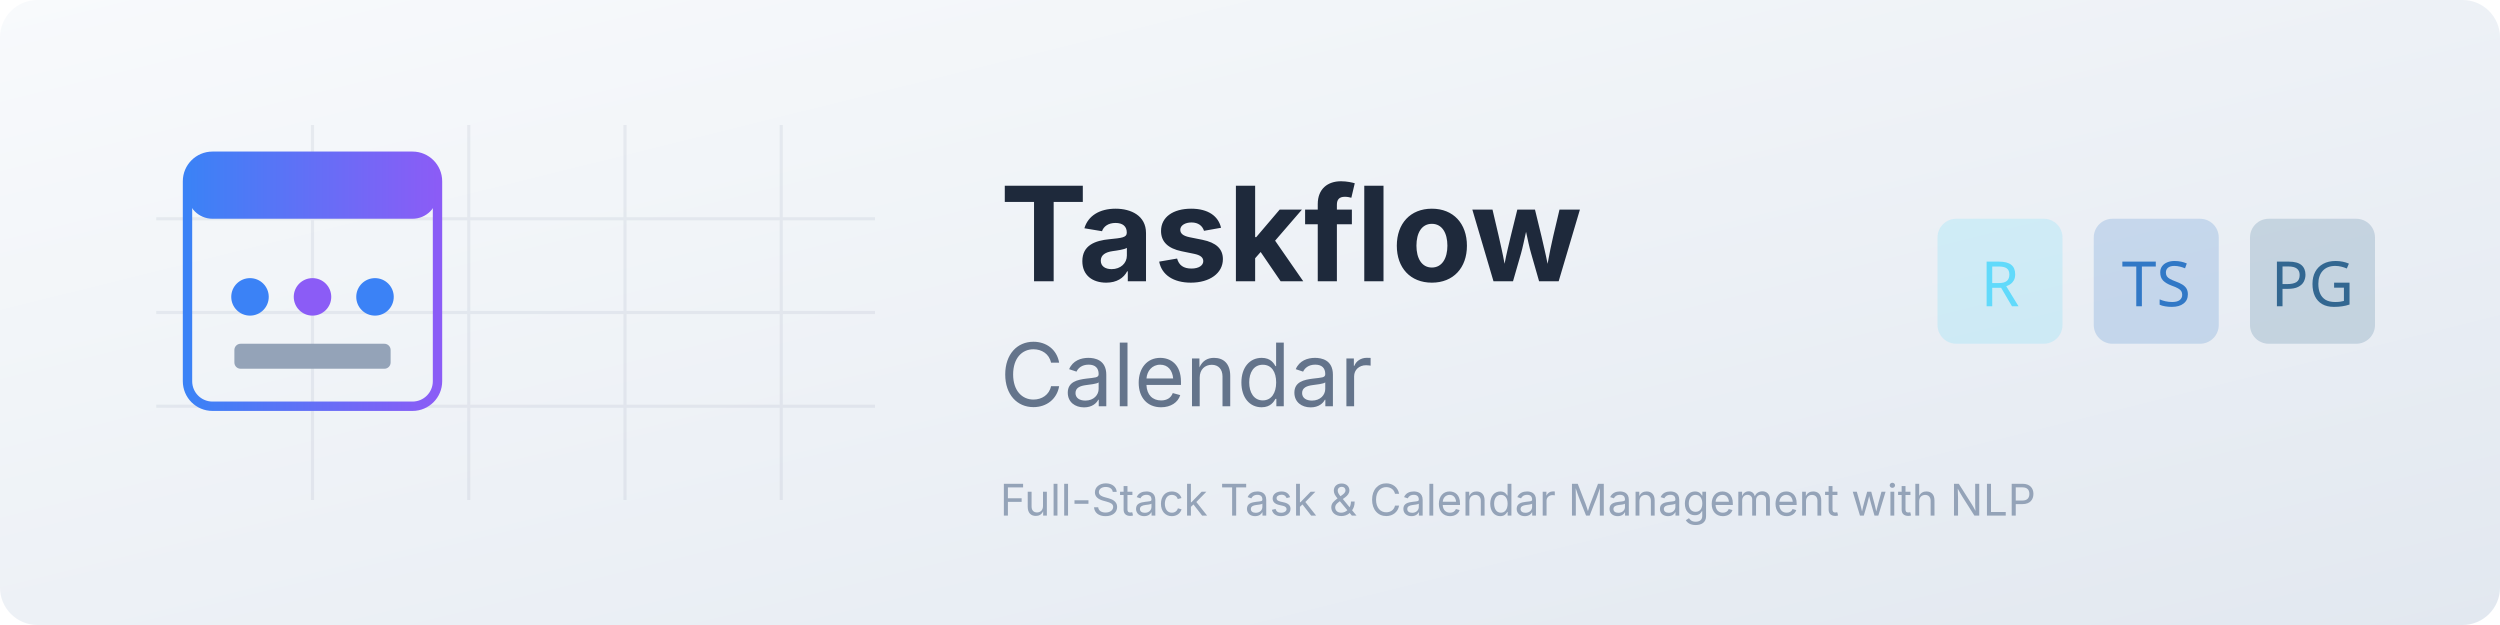
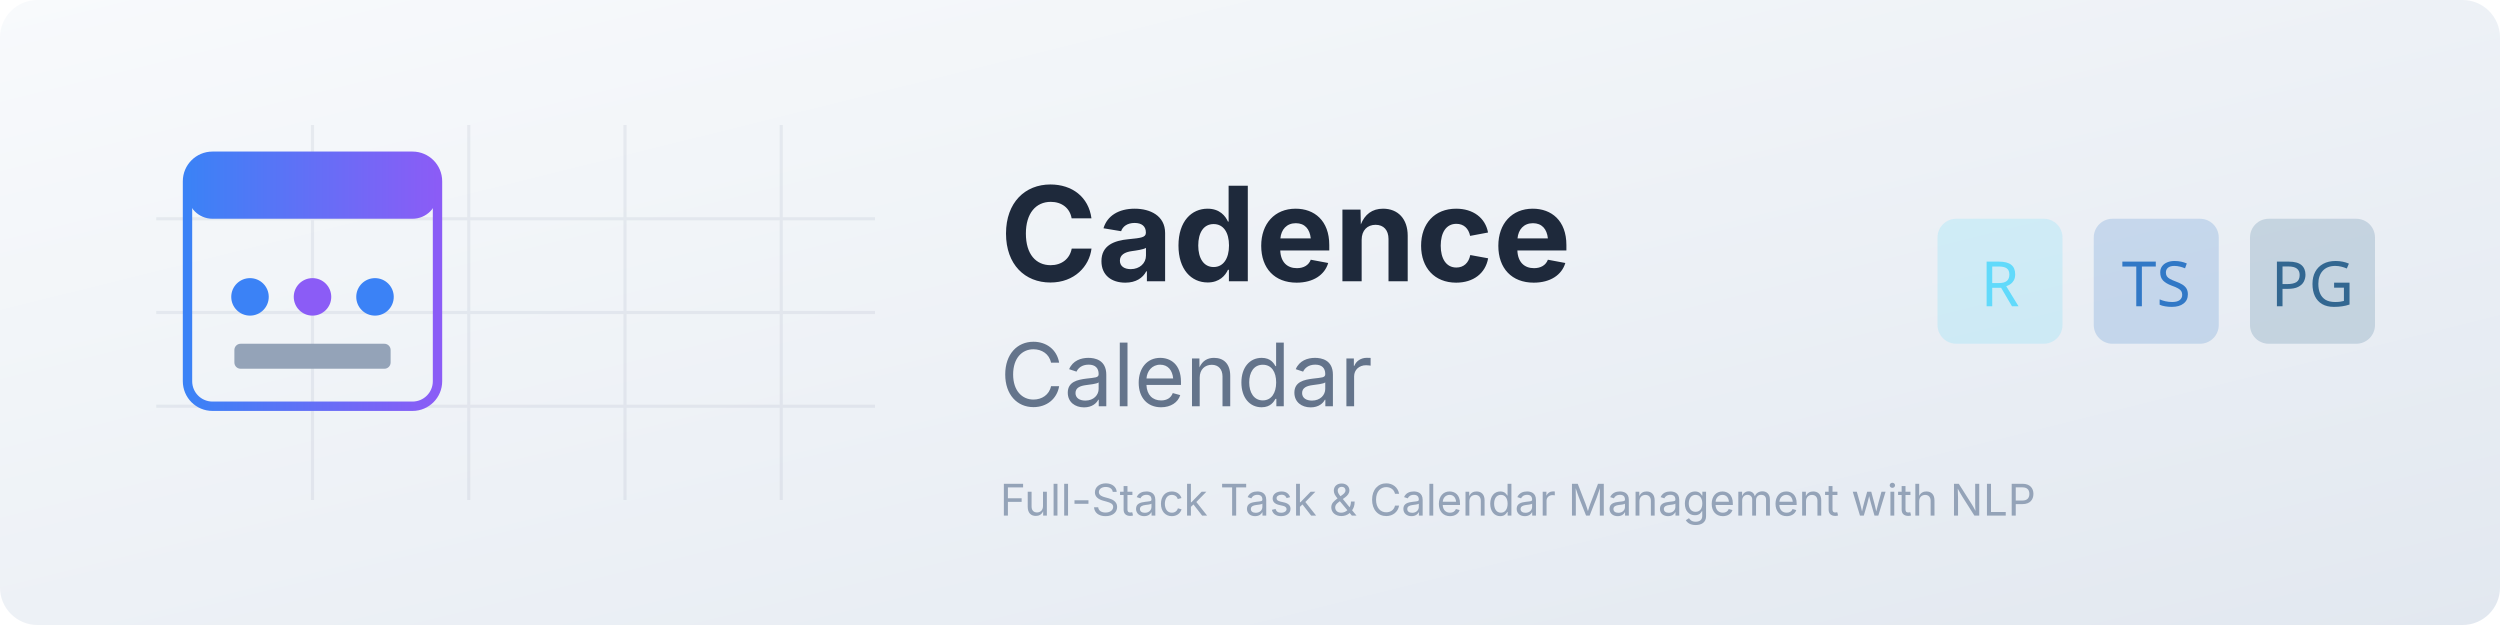
<svg xmlns="http://www.w3.org/2000/svg" width="800" height="200" viewBox="0 0 800 200">
  <defs>
    <linearGradient id="bgGradient" x1="0%" y1="0%" x2="100%" y2="100%">
      <stop offset="0%" style="stop-color:#f8fafc;stop-opacity:1" />
      <stop offset="100%" style="stop-color:#e2e8f0;stop-opacity:1" />
    </linearGradient>
    <linearGradient id="accentGradient" x1="0%" y1="0%" x2="100%" y2="0%">
      <stop offset="0%" style="stop-color:#3b82f6;stop-opacity:1" />
      <stop offset="100%" style="stop-color:#8b5cf6;stop-opacity:1" />
    </linearGradient>
  </defs>
  <rect width="800" height="200" fill="url(#bgGradient)" rx="12" />
  <g opacity="0.1" stroke="#64748b" stroke-width="1">
    <line x1="100" y1="40" x2="100" y2="160" />
    <line x1="150" y1="40" x2="150" y2="160" />
    <line x1="200" y1="40" x2="200" y2="160" />
    <line x1="250" y1="40" x2="250" y2="160" />
    <line x1="50" y1="70" x2="280" y2="70" />
    <line x1="50" y1="100" x2="280" y2="100" />
    <line x1="50" y1="130" x2="280" y2="130" />
  </g>
  <g transform="translate(60, 50)">
    <rect width="80" height="80" rx="8" fill="none" stroke="url(#accentGradient)" stroke-width="3" />
    <rect y="0" width="80" height="20" rx="8" fill="url(#accentGradient)" />
    <circle cx="20" cy="45" r="6" fill="#3b82f6" />
    <circle cx="40" cy="45" r="6" fill="#8b5cf6" />
    <circle cx="60" cy="45" r="6" fill="#3b82f6" />
    <rect x="15" y="60" width="50" height="8" rx="2" fill="#94a3b8" />
  </g>
  <text x="320" y="90" font-family="system-ui, -apple-system, sans-serif" font-size="42" font-weight="700" fill="#1e293b">
-     Taskflow
+     Cadence
  </text>
  <text x="320" y="130" font-family="system-ui, -apple-system, sans-serif" font-size="28" font-weight="400" fill="#64748b">
    Calendar
  </text>
  <text x="320" y="165" font-family="system-ui, -apple-system, sans-serif" font-size="14" fill="#94a3b8">
    Full-Stack Task &amp; Calendar Management with NLP
  </text>
  <g transform="translate(620, 70)">
    <rect x="0" y="0" width="40" height="40" rx="6" fill="#61dafb" opacity="0.2" />
    <text x="20" y="28" font-family="system-ui" font-size="20" text-anchor="middle" fill="#61dafb">R</text>
    <rect x="50" y="0" width="40" height="40" rx="6" fill="#3178c6" opacity="0.2" />
    <text x="70" y="28" font-family="system-ui" font-size="20" text-anchor="middle" fill="#3178c6">TS</text>
    <rect x="100" y="0" width="40" height="40" rx="6" fill="#336791" opacity="0.2" />
    <text x="120" y="28" font-family="system-ui" font-size="20" text-anchor="middle" fill="#336791">PG</text>
  </g>
</svg>
